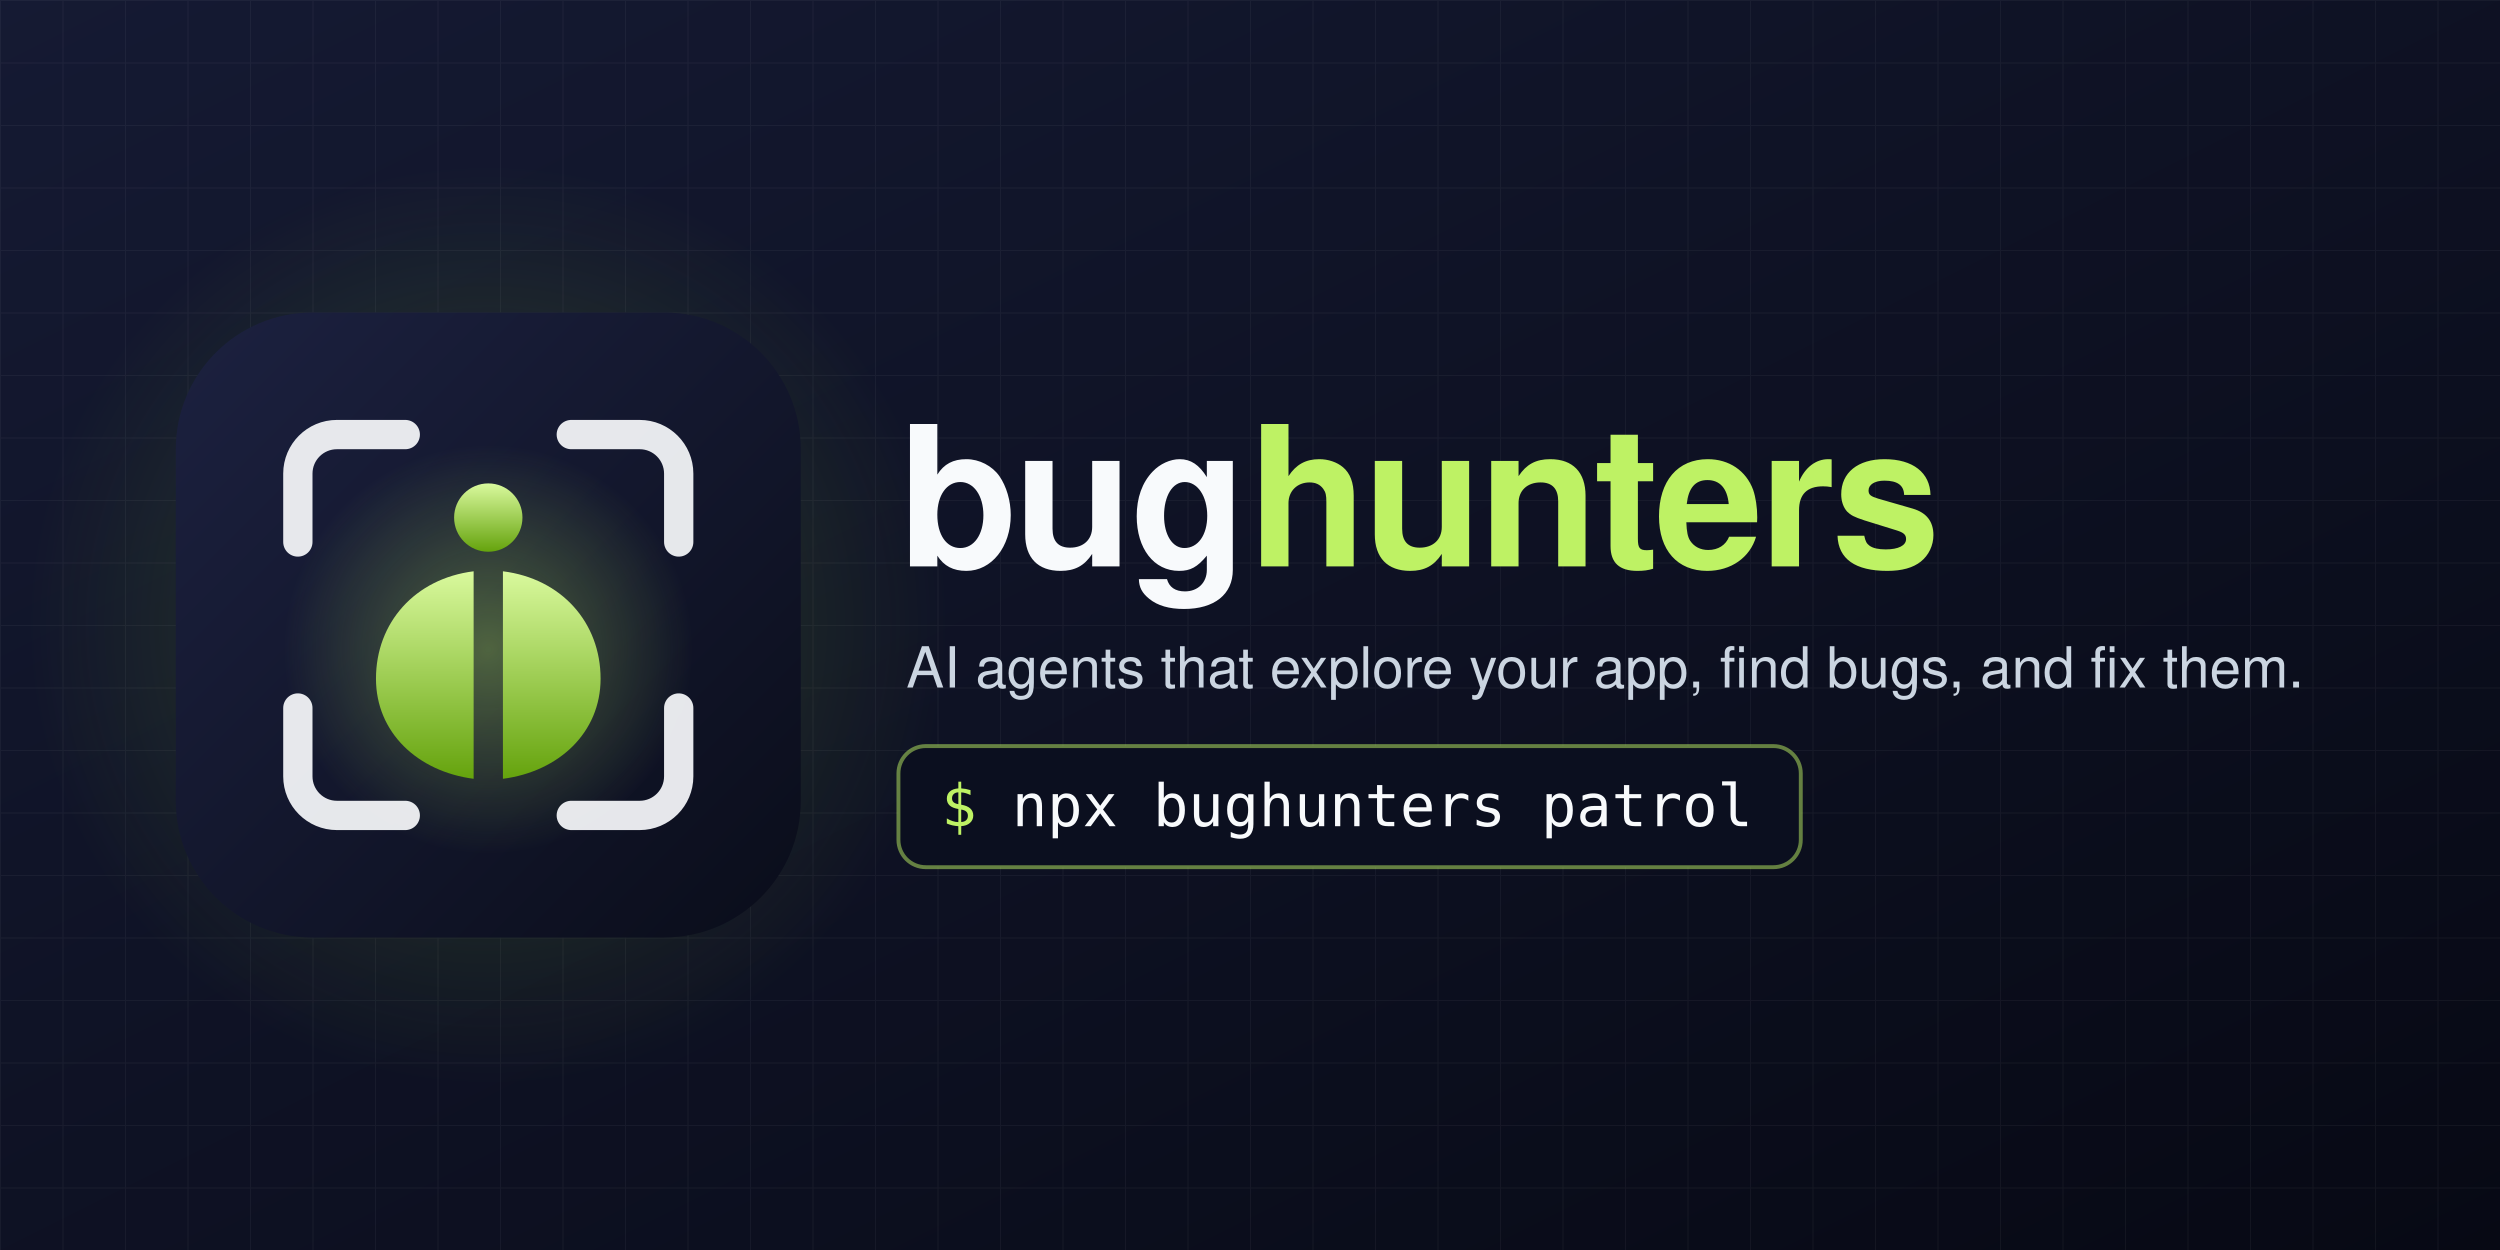
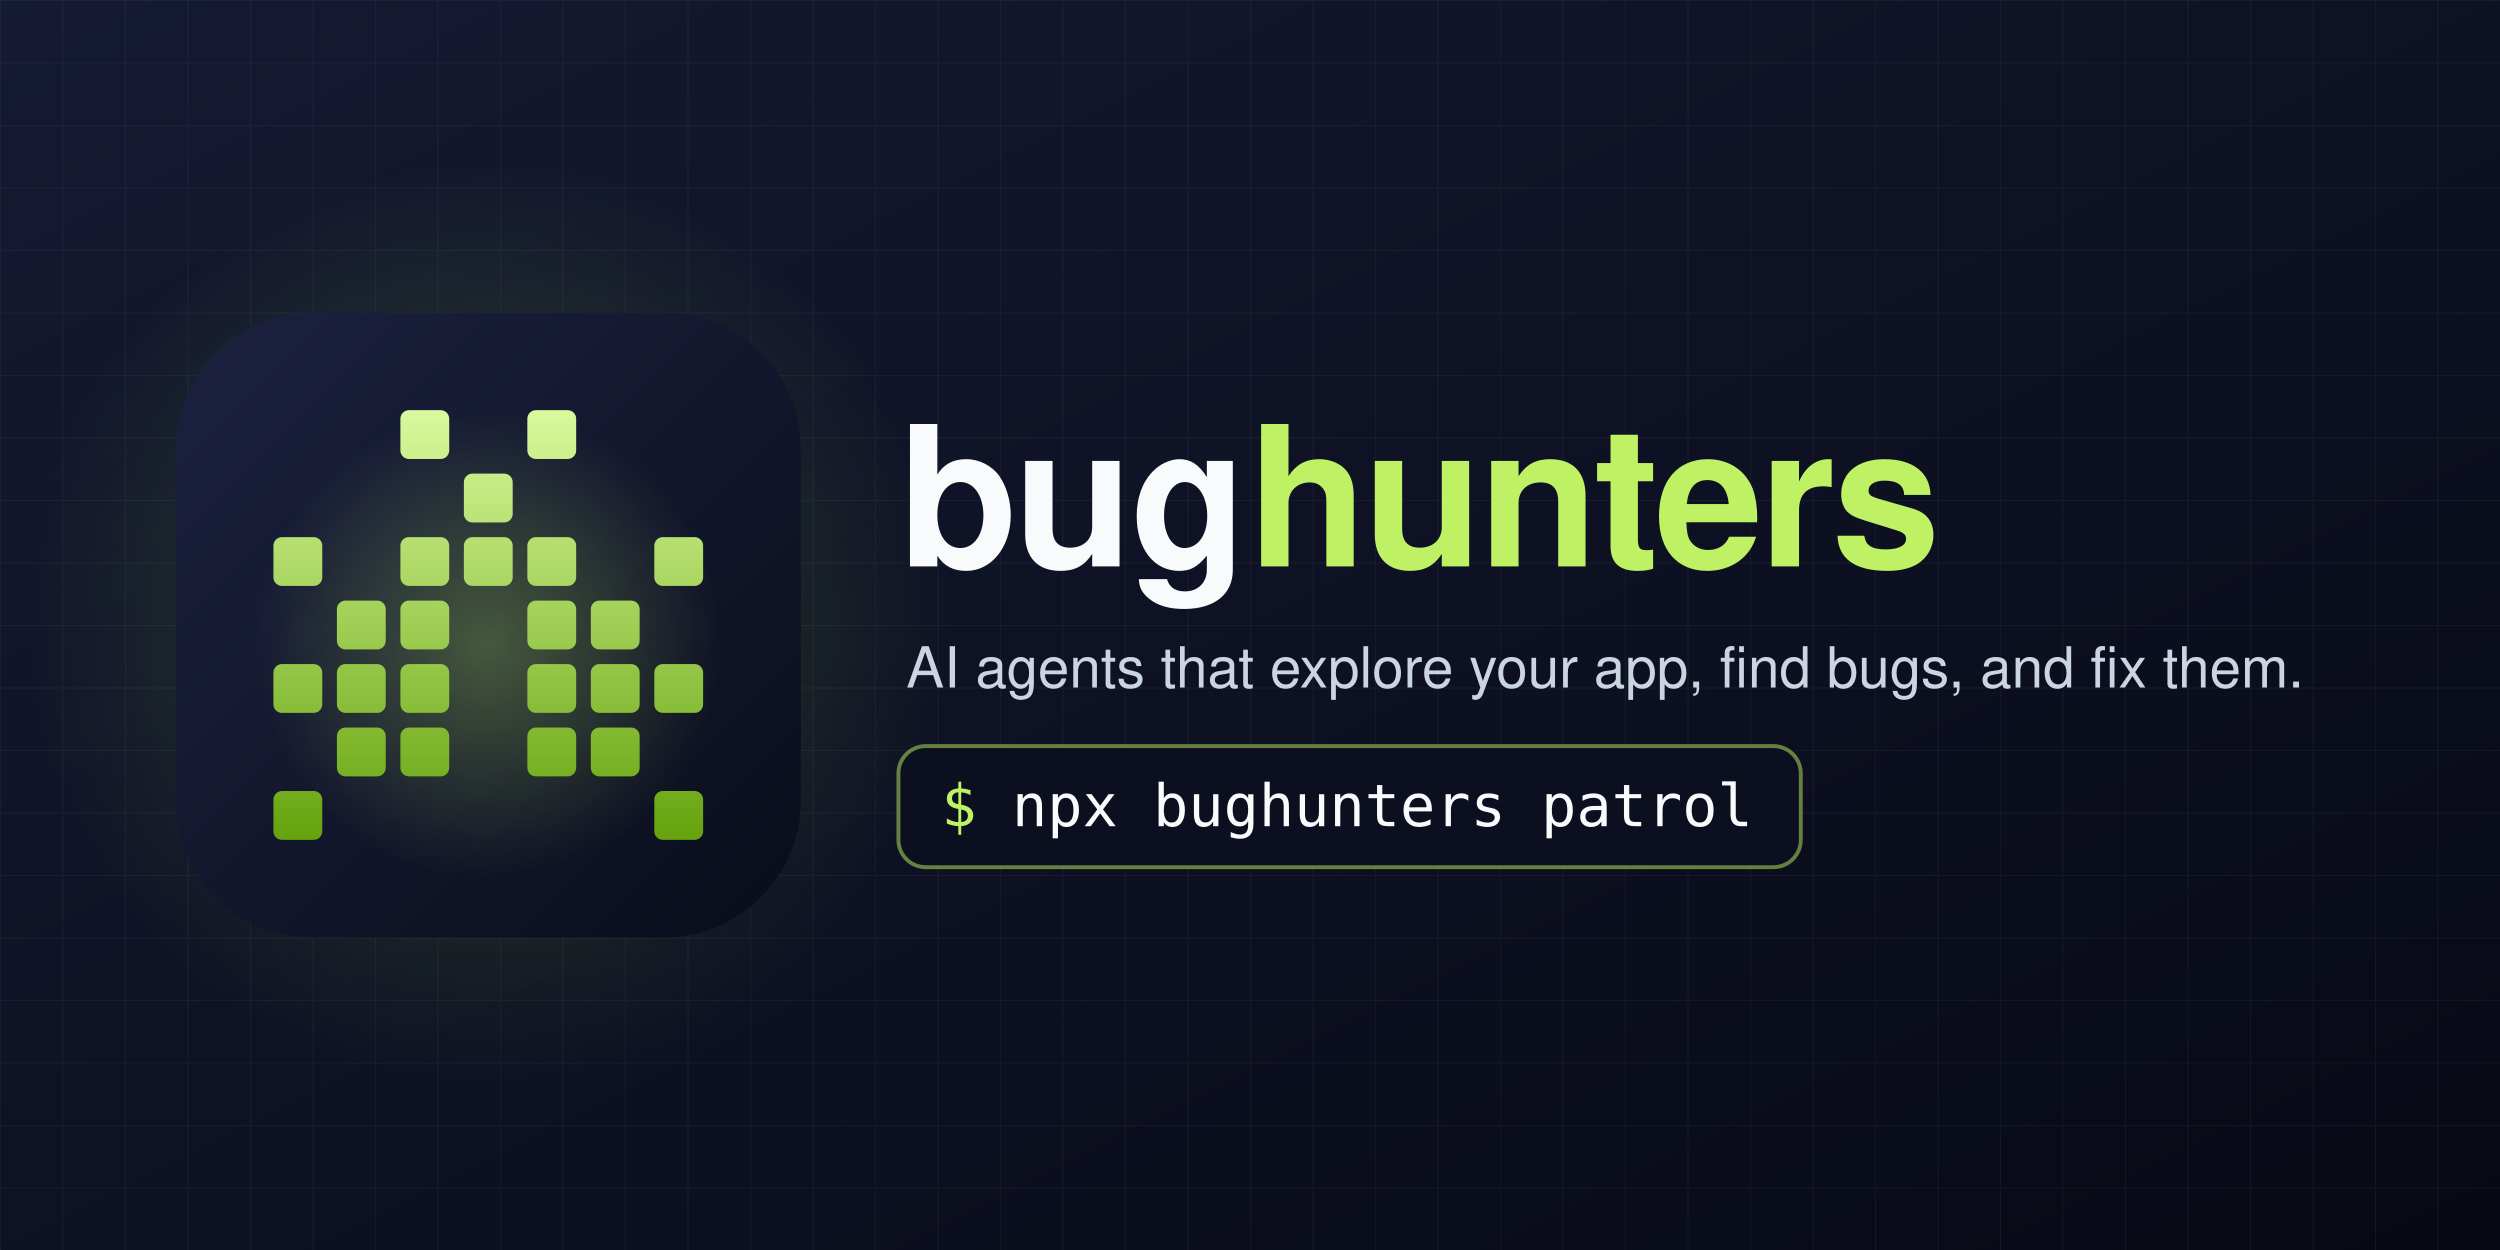
<svg xmlns="http://www.w3.org/2000/svg" viewBox="0 0 1280 640" width="1280" height="640">
  <defs>
    <linearGradient id="bn-bg" x1="0" y1="0" x2="1" y2="1">
      <stop offset="0" stop-color="#151a33" />
      <stop offset="1" stop-color="#070914" />
    </linearGradient>
    <pattern id="bn-grid" width="32" height="32" patternUnits="userSpaceOnUse">
      <path d="M32 0H0V32" fill="none" stroke="#ffffff" stroke-opacity="0.045" stroke-width="1" />
    </pattern>
    <radialGradient id="bn-glow" cx="0.5" cy="0.5" r="0.5">
      <stop offset="0" stop-color="#a3e635" stop-opacity="0.22" />
      <stop offset="1" stop-color="#a3e635" stop-opacity="0" />
    </radialGradient>
  </defs>
  <rect width="1280" height="640" fill="url(#bn-bg)" />
  <rect width="1280" height="640" fill="url(#bn-grid)" />
  <circle cx="250.0" cy="320.0" r="237.5" fill="url(#bn-glow)" />
  <g transform="translate(90 160) scale(1.25)">
    <defs>
      <linearGradient id="bh-bg" x1="0" y1="0" x2="1" y2="1">
        <stop offset="0" stop-color="#1c2140" />
        <stop offset="1" stop-color="#0a0d1a" />
      </linearGradient>
-       <linearGradient id="bh-lime" x1="0" y1="0" x2="0" y2="1">
+       <linearGradient id="bh-lime" gradientUnits="userSpaceOnUse" x1="0" y1="40" x2="0" y2="216">
        <stop offset="0" stop-color="#d9f99d" />
        <stop offset="1" stop-color="#65a30d" />
      </linearGradient>
      <radialGradient id="bh-glow" cx="0.5" cy="0.5" r="0.5">
-         <stop offset="0" stop-color="#bef264" stop-opacity="0.35" />
+         <stop offset="0" stop-color="#bef264" stop-opacity="0.3" />
        <stop offset="1" stop-color="#bef264" stop-opacity="0" />
      </radialGradient>
    </defs>
    <rect width="256" height="256" rx="56" fill="url(#bh-bg)" />
-     <circle cx="128" cy="138" r="84" fill="url(#bh-glow)" />
-     <g fill="none" stroke="#f8fafc" stroke-width="12" stroke-linecap="round" stroke-linejoin="round" opacity="0.92">
-       <path d="M50 94V66a16 16 0 0 1 16-16h28" />
-       <path d="M162 50h28a16 16 0 0 1 16 16v28" />
-       <path d="M206 162v28a16 16 0 0 1-16 16h-28" />
-       <path d="M94 206H66a16 16 0 0 1-16-16v-28" />
+     <circle cx="128" cy="136" r="96" fill="url(#bh-glow)" />
+     <g fill="url(#bh-lime)">
+       <rect x="92" y="40" width="20" height="20" rx="3.5" />
+       <rect x="144" y="40" width="20" height="20" rx="3.5" />
+       <rect x="118" y="66" width="20" height="20" rx="3.5" />
+       <rect x="40" y="92" width="20" height="20" rx="3.5" />
+       <rect x="92" y="92" width="20" height="20" rx="3.5" />
+       <rect x="118" y="92" width="20" height="20" rx="3.5" />
+       <rect x="144" y="92" width="20" height="20" rx="3.5" />
+       <rect x="196" y="92" width="20" height="20" rx="3.5" />
+       <rect x="66" y="118" width="20" height="20" rx="3.5" />
+       <rect x="92" y="118" width="20" height="20" rx="3.5" />
+       <rect x="144" y="118" width="20" height="20" rx="3.5" />
+       <rect x="170" y="118" width="20" height="20" rx="3.5" />
+       <rect x="40" y="144" width="20" height="20" rx="3.5" />
+       <rect x="66" y="144" width="20" height="20" rx="3.5" />
+       <rect x="92" y="144" width="20" height="20" rx="3.5" />
+       <rect x="144" y="144" width="20" height="20" rx="3.5" />
+       <rect x="170" y="144" width="20" height="20" rx="3.5" />
+       <rect x="196" y="144" width="20" height="20" rx="3.5" />
+       <rect x="66" y="170" width="20" height="20" rx="3.5" />
+       <rect x="92" y="170" width="20" height="20" rx="3.5" />
+       <rect x="144" y="170" width="20" height="20" rx="3.5" />
+       <rect x="170" y="170" width="20" height="20" rx="3.5" />
+       <rect x="40" y="196" width="20" height="20" rx="3.5" />
+       <rect x="196" y="196" width="20" height="20" rx="3.5" />
    </g>
-     <circle cx="128" cy="84" r="14" fill="url(#bh-lime)" />
-     <path d="M122 106C98 109 82 127 82 150C82 172 99 188 122 191Z" fill="url(#bh-lime)" />
-     <path d="M134 106C158 109 174 127 174 150C174 172 157 188 134 191Z" fill="url(#bh-lime)" />
  </g>
  <g font-family="ui-sans-serif, -apple-system, BlinkMacSystemFont, 'Segoe UI', Helvetica, Arial, sans-serif">
    <text x="460" y="290" fill="#f8fafc" font-size="100" font-weight="800" letter-spacing="-2">bug<tspan fill="#bef264">hunters</tspan>
    </text>
    <text x="464" y="352.0" fill="#cbd5e1" font-size="29" font-weight="500">AI agents that explore your app, find bugs, and fix them.</text>
    <rect x="460" y="382.0" width="462.00" height="62.0" rx="14" fill="#0b0f1f" stroke="#bef264" stroke-opacity="0.5" stroke-width="2" />
    <text x="482.0" y="423.0" fill="#bef264" font-size="30.0" font-family="ui-monospace, SFMono-Regular, Menlo, Consolas, monospace">$ <tspan fill="#f8fafc">npx bughunters patrol</tspan>
    </text>
  </g>
</svg>
